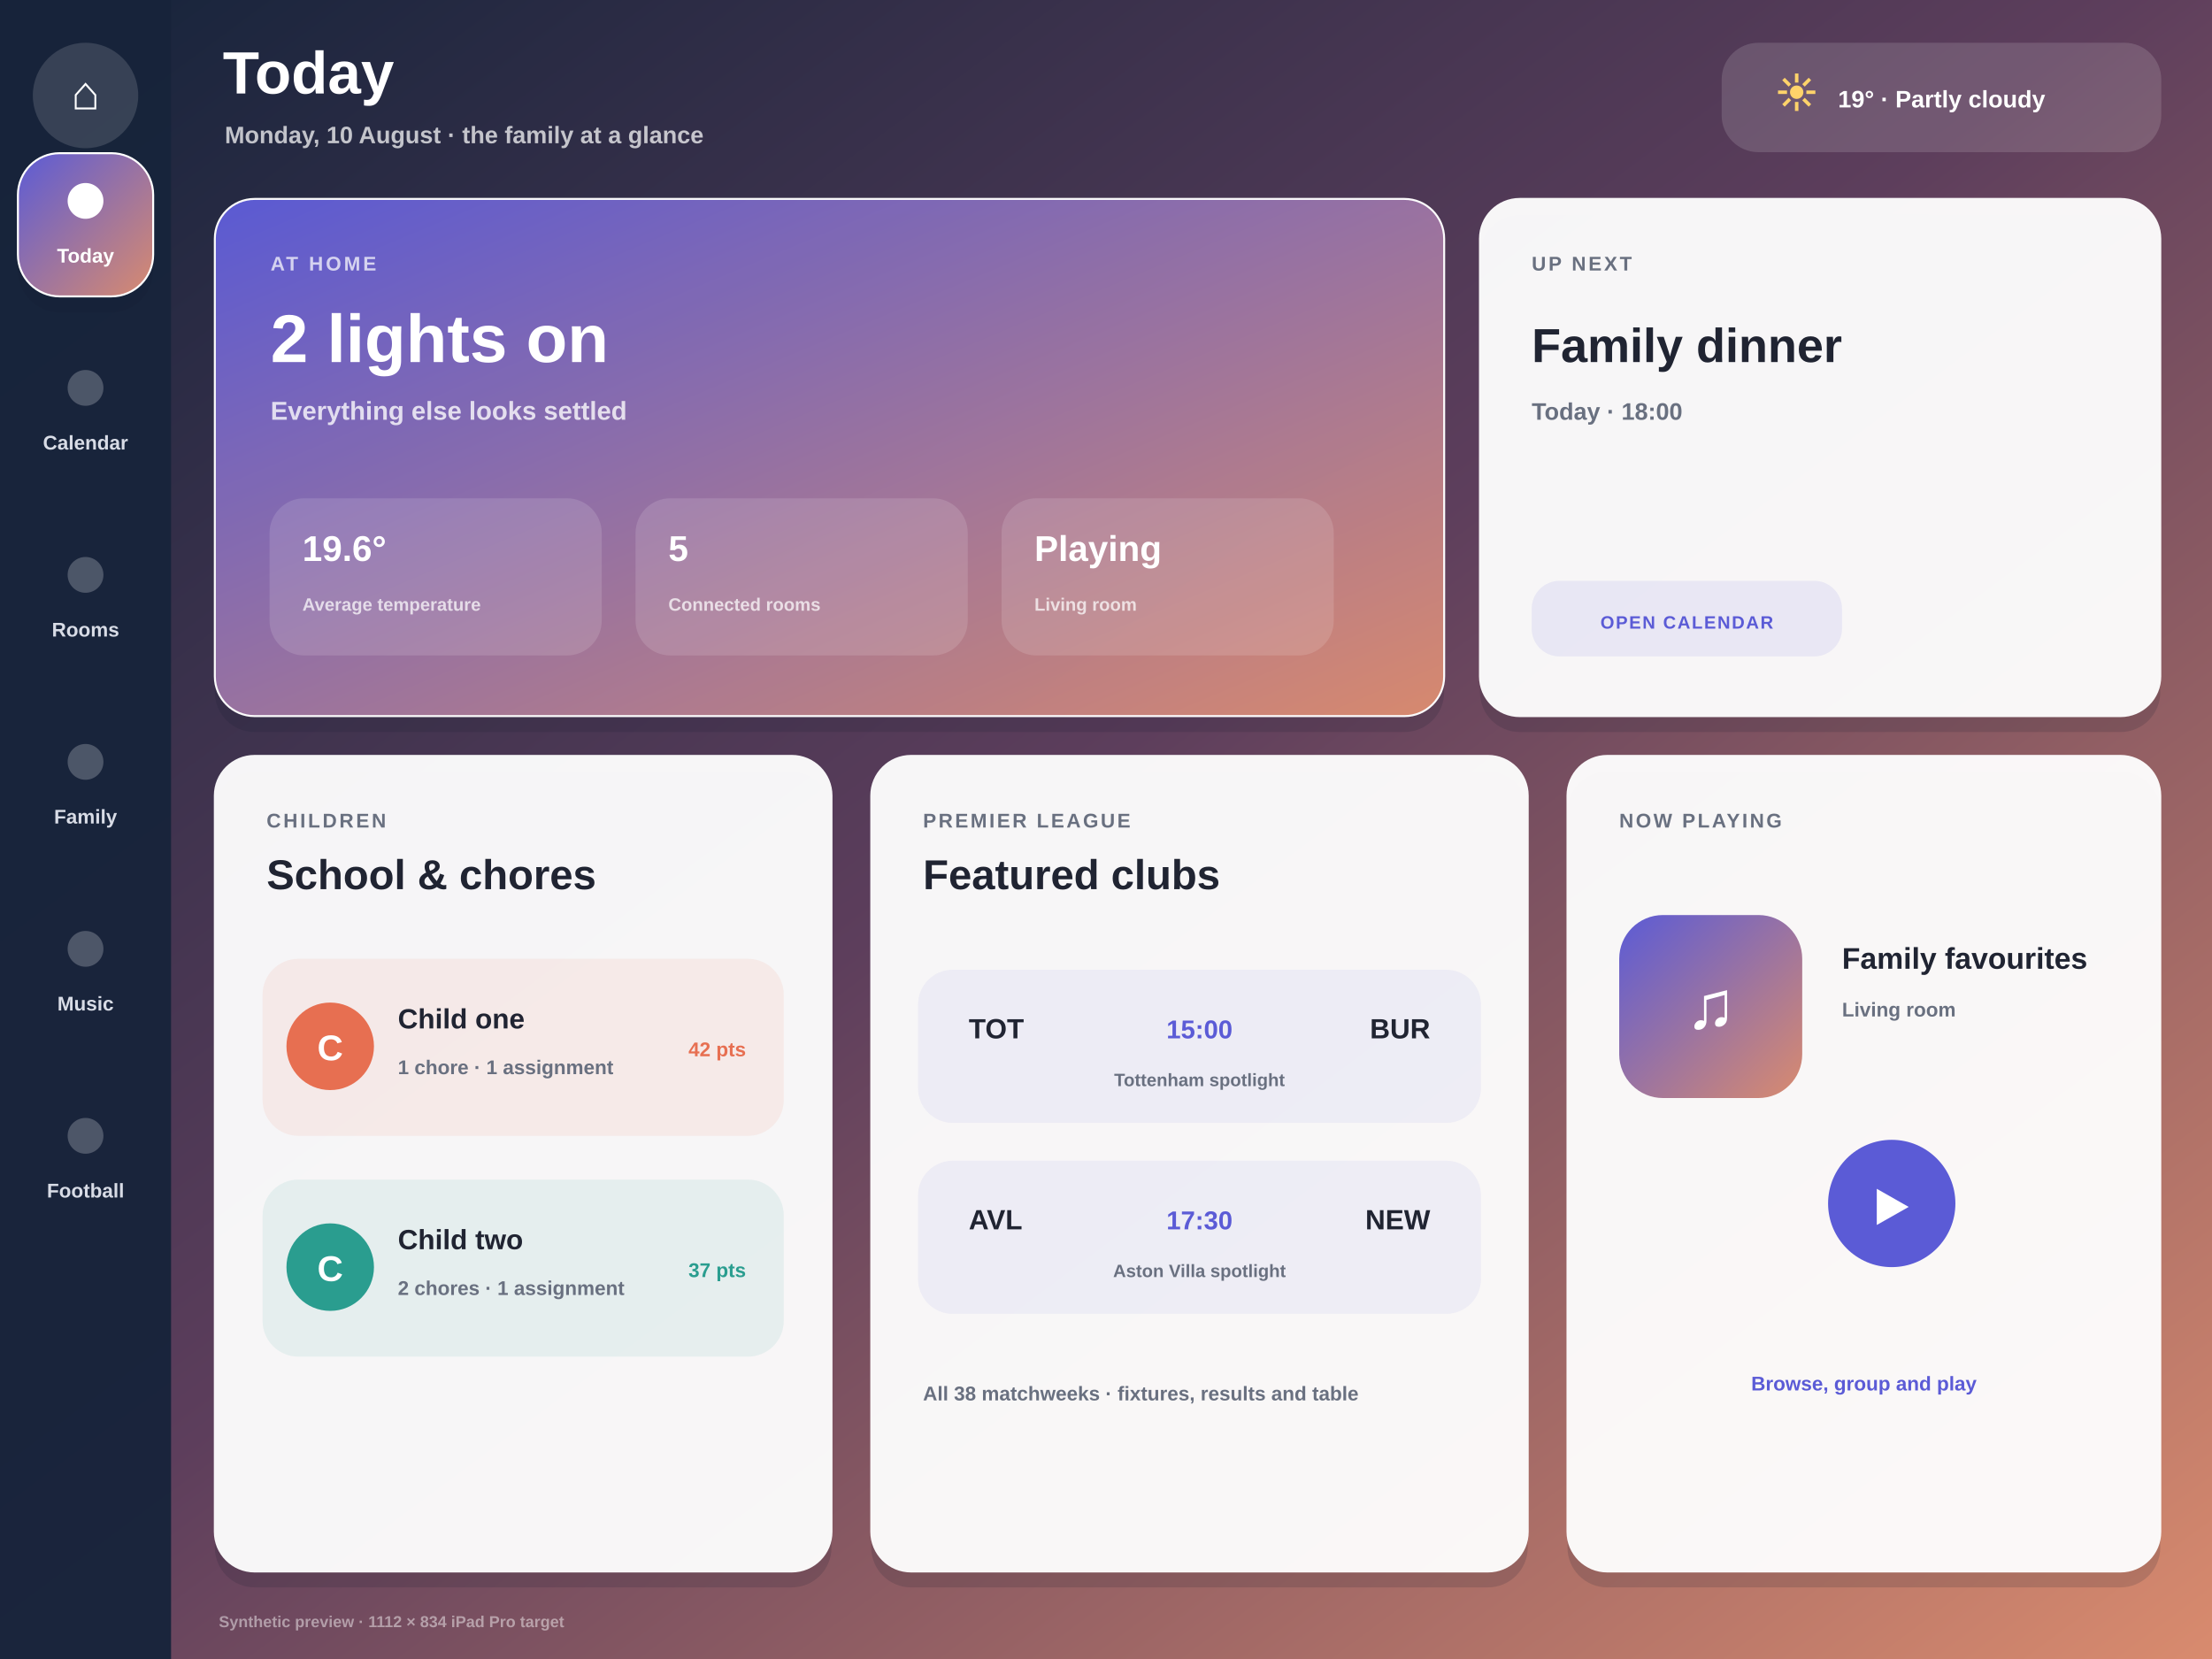
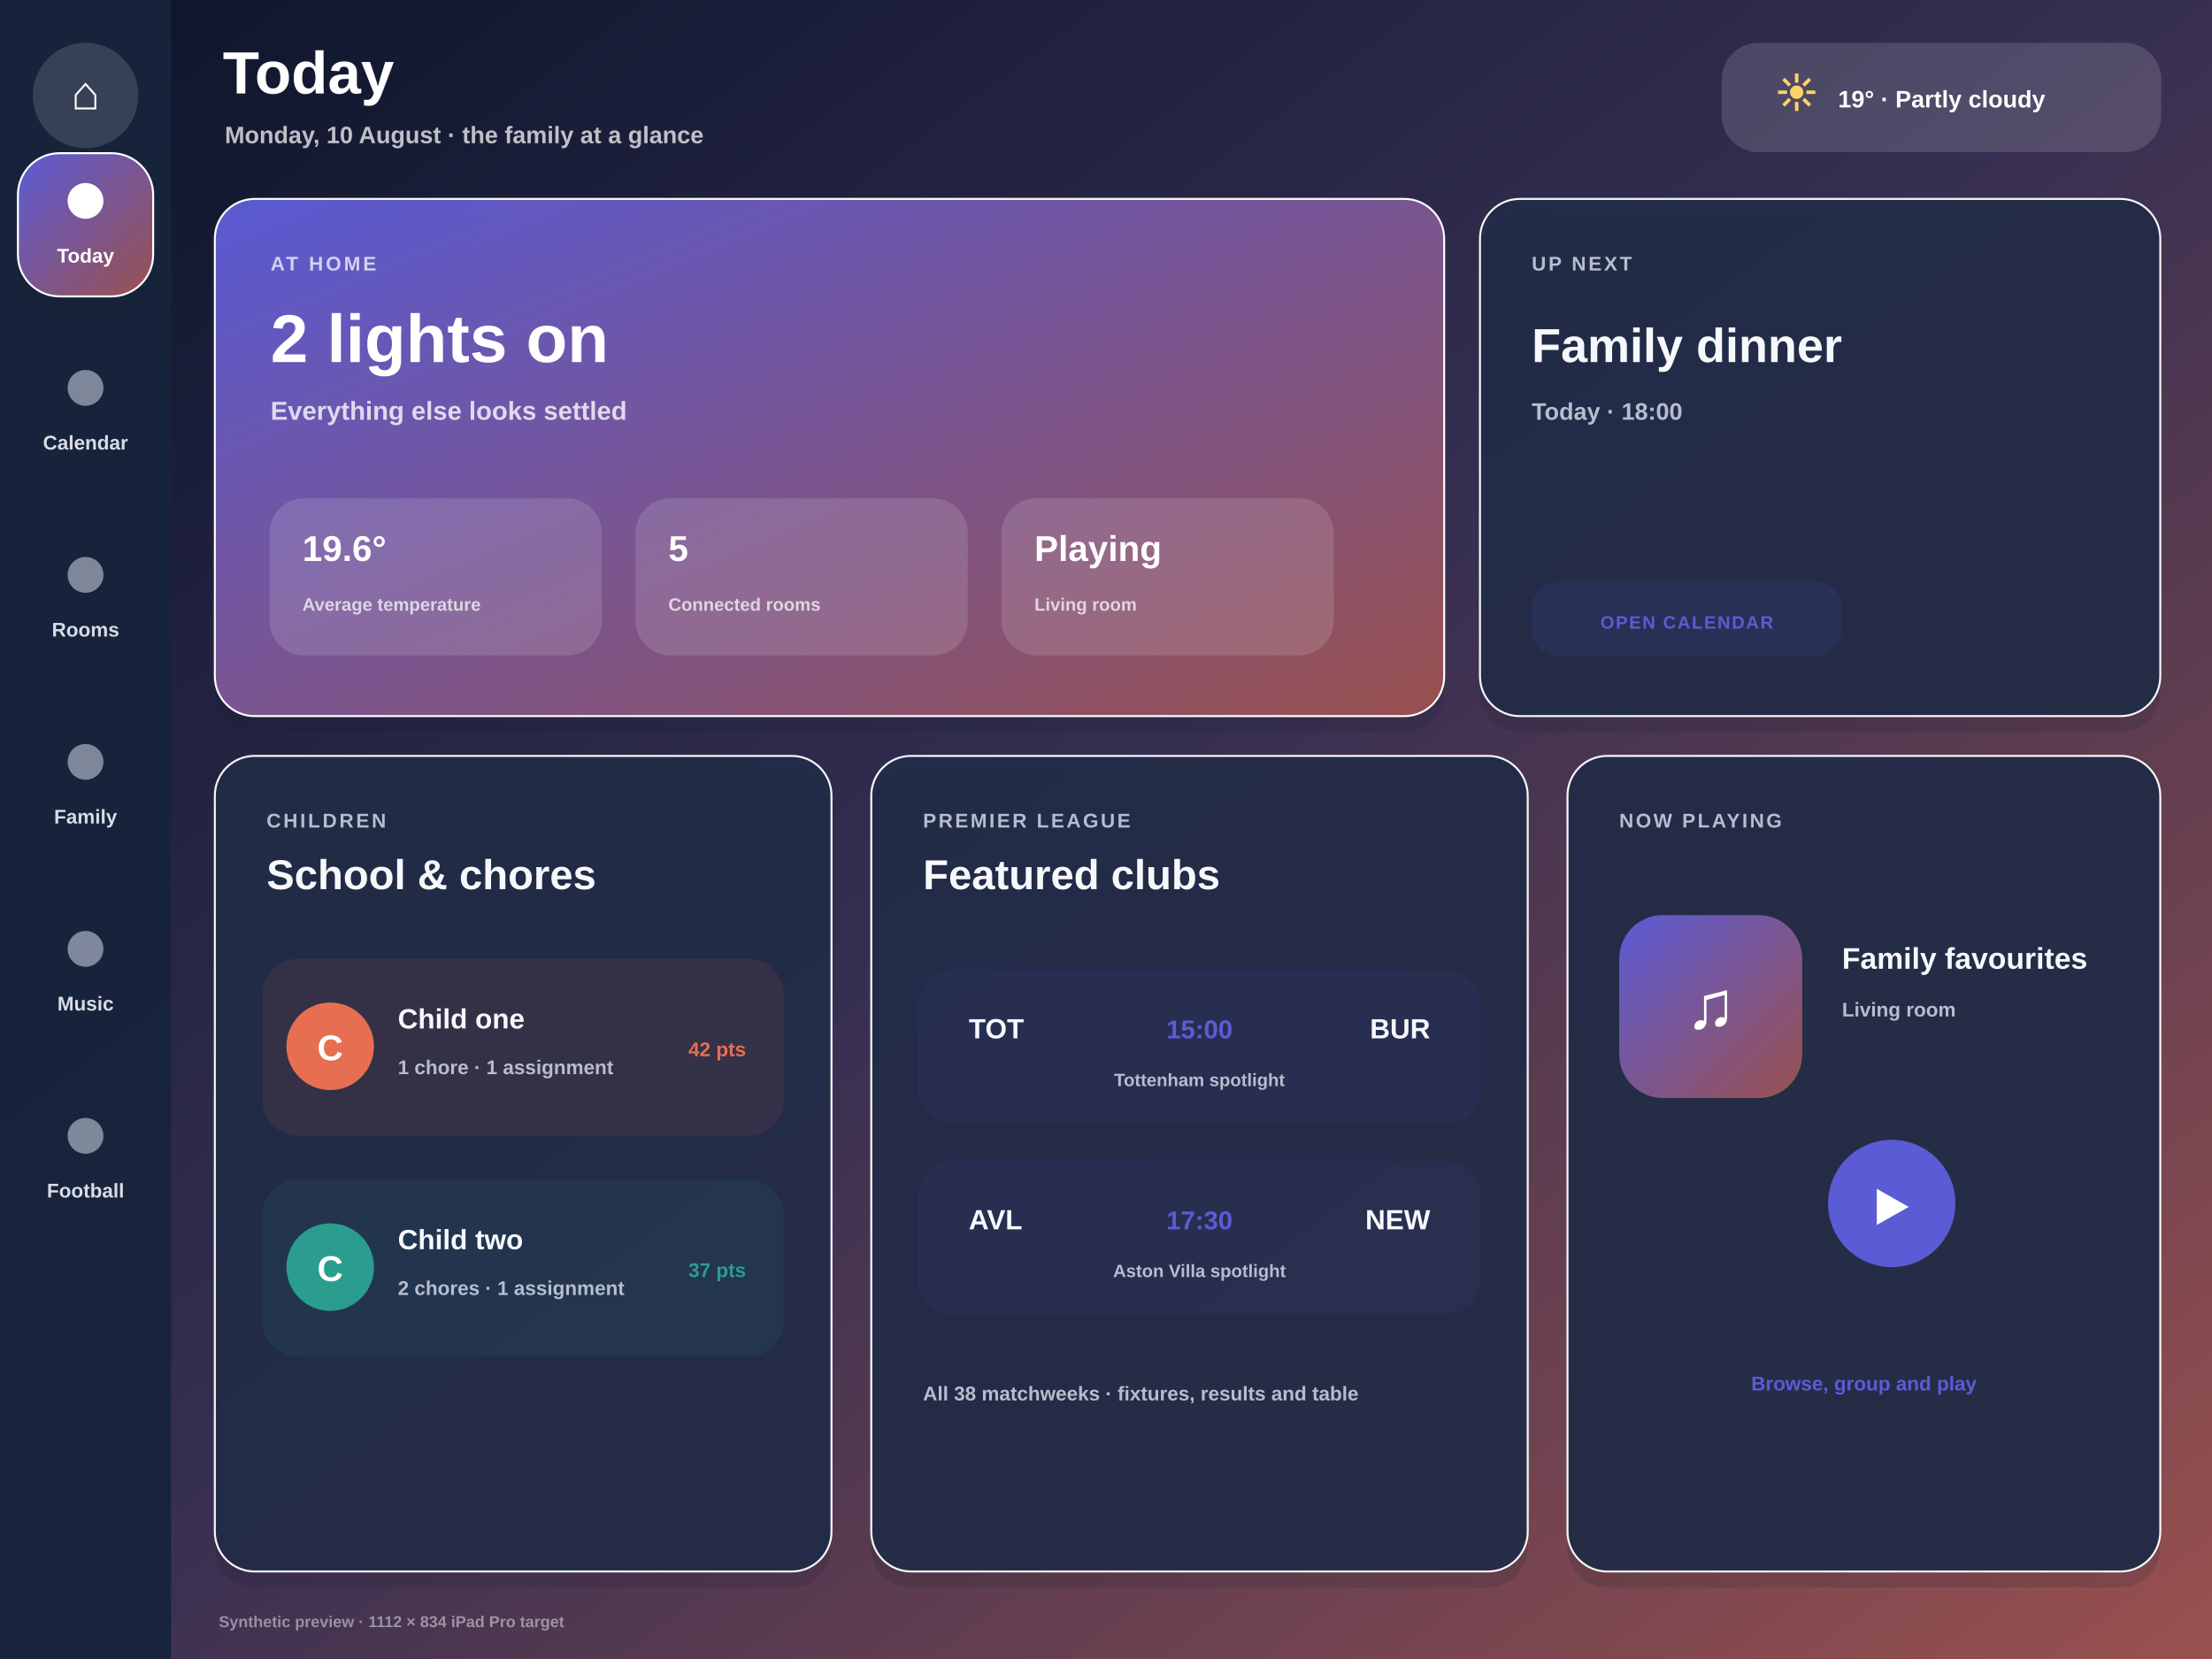
- <svg xmlns="http://www.w3.org/2000/svg" width="1112" height="834" viewBox="0 0 1112 834" role="img" aria-labelledby="title description">
+ <svg xmlns="http://www.w3.org/2000/svg" width="1112" height="834" viewBox="0 0 1112 834" color="#F7F8FC" role="img" aria-labelledby="title description">
  <style>text{font-family:-apple-system,BlinkMacSystemFont,"Segoe UI",Arial,sans-serif}</style>
  <defs>
    <linearGradient id="backdrop" x1="0" y1="0" x2="1" y2="1">
-       <stop offset="0" stop-color="#14233A" />
-       <stop offset="0.48" stop-color="#5D3E5C" />
-       <stop offset="1" stop-color="#D98B6E" />
+       <stop offset="0" stop-color="#0B1429" />
+       <stop offset="0.48" stop-color="#342E51" />
+       <stop offset="1" stop-color="#9A514F" />
    </linearGradient>
    <linearGradient id="hero" x1="0" y1="0" x2="1" y2="1">
      <stop offset="0" stop-color="#5B5BD6" />
-       <stop offset="1" stop-color="#D98B6E" />
+       <stop offset="1" stop-color="#9A514F" />
    </linearGradient>
  </defs>
  <rect x="0" y="0" width="1112" height="834" rx="0" fill="url(#backdrop)" stroke="none" opacity="1" />
  <rect x="0" y="0" width="86" height="834" rx="0" fill="#17233A" stroke="none" opacity="0.96" />
  <circle cx="43" cy="48" r="26" fill="#FFFFFF" stroke="#FFFFFF" stroke-width="1" opacity="0.14" />
  <text x="43" y="55" fill="#FFFFFF" font-size="24" font-weight="800" text-anchor="middle" opacity="1" letter-spacing="0">⌂</text>
  <rect x="9" y="85" width="68" height="72" rx="21" fill="#12182B" opacity="0.16" />
  <rect x="9" y="77" width="68" height="72" rx="21" fill="url(#hero)" stroke="#FFFFFF" opacity="1" />
  <circle cx="43" cy="101" r="9" fill="#FFFFFF" stroke="none" stroke-width="1" opacity="1" />
  <text x="43" y="132" fill="#FFFFFF" font-size="10" font-weight="700" text-anchor="middle" opacity="1" letter-spacing="0">Today</text>
-   <circle cx="43" cy="195" r="9" fill="#697080" stroke="none" stroke-width="1" opacity="0.65" />
+   <circle cx="43" cy="195" r="9" fill="#B6BDCE" stroke="none" stroke-width="1" opacity="0.65" />
  <text x="43" y="226" fill="#D8DCE6" font-size="10" font-weight="700" text-anchor="middle" opacity="1" letter-spacing="0">Calendar</text>
-   <circle cx="43" cy="289" r="9" fill="#697080" stroke="none" stroke-width="1" opacity="0.65" />
+   <circle cx="43" cy="289" r="9" fill="#B6BDCE" stroke="none" stroke-width="1" opacity="0.65" />
  <text x="43" y="320" fill="#D8DCE6" font-size="10" font-weight="700" text-anchor="middle" opacity="1" letter-spacing="0">Rooms</text>
-   <circle cx="43" cy="383" r="9" fill="#697080" stroke="none" stroke-width="1" opacity="0.65" />
+   <circle cx="43" cy="383" r="9" fill="#B6BDCE" stroke="none" stroke-width="1" opacity="0.65" />
  <text x="43" y="414" fill="#D8DCE6" font-size="10" font-weight="700" text-anchor="middle" opacity="1" letter-spacing="0">Family</text>
-   <circle cx="43" cy="477" r="9" fill="#697080" stroke="none" stroke-width="1" opacity="0.65" />
+   <circle cx="43" cy="477" r="9" fill="#B6BDCE" stroke="none" stroke-width="1" opacity="0.65" />
  <text x="43" y="508" fill="#D8DCE6" font-size="10" font-weight="700" text-anchor="middle" opacity="1" letter-spacing="0">Music</text>
-   <circle cx="43" cy="571" r="9" fill="#697080" stroke="none" stroke-width="1" opacity="0.65" />
+   <circle cx="43" cy="571" r="9" fill="#B6BDCE" stroke="none" stroke-width="1" opacity="0.65" />
  <text x="43" y="602" fill="#D8DCE6" font-size="10" font-weight="700" text-anchor="middle" opacity="1" letter-spacing="0">Football</text>
  <text x="112" y="47" fill="#FFFFFF" font-size="30" font-weight="800" text-anchor="start" opacity="1" letter-spacing="0">Today</text>
  <text x="113" y="72" fill="#FFFFFF" font-size="12" font-weight="650" text-anchor="start" opacity="0.72" letter-spacing="0">Monday, 10 August · the family at a glance</text>
  <rect x="866" y="22" width="220" height="54" rx="18" fill="#FFFFFF" stroke="#FFFFFF" opacity="0.14" />
  <text x="892" y="54" fill="#FFD36A" font-size="21" font-weight="800" text-anchor="start" opacity="1" letter-spacing="0">☀</text>
  <text x="924" y="54" fill="#FFFFFF" font-size="12" font-weight="700" text-anchor="start" opacity="1" letter-spacing="0">19° · Partly cloudy</text>
  <rect x="108" y="108" width="618" height="260" rx="20" fill="#12182B" opacity="0.16" />
  <rect x="108" y="100" width="618" height="260" rx="20" fill="url(#hero)" stroke="#FFFFFF" opacity="0.98" />
  <text x="136" y="136" fill="#FFFFFF" font-size="10" font-weight="800" text-anchor="start" opacity="0.72" letter-spacing="1.3">AT HOME</text>
  <text x="136" y="182" fill="#FFFFFF" font-size="34" font-weight="830" text-anchor="start" opacity="1" letter-spacing="0">2 lights on</text>
  <text x="136" y="211" fill="#FFFFFF" font-size="13" font-weight="650" text-anchor="start" opacity="0.78" letter-spacing="0">Everything else looks settled</text>
  <rect x="136" y="251" width="166" height="78" rx="17" fill="#FFFFFF" stroke="#FFFFFF" opacity="0.13" />
  <text x="152" y="282" fill="#FFFFFF" font-size="18" font-weight="800" text-anchor="start" opacity="1" letter-spacing="0">19.6°</text>
  <text x="152" y="307" fill="#FFFFFF" font-size="9" font-weight="650" text-anchor="start" opacity="0.72" letter-spacing="0">Average temperature</text>
  <rect x="320" y="251" width="166" height="78" rx="17" fill="#FFFFFF" stroke="#FFFFFF" opacity="0.13" />
  <text x="336" y="282" fill="#FFFFFF" font-size="18" font-weight="800" text-anchor="start" opacity="1" letter-spacing="0">5</text>
  <text x="336" y="307" fill="#FFFFFF" font-size="9" font-weight="650" text-anchor="start" opacity="0.72" letter-spacing="0">Connected rooms</text>
  <rect x="504" y="251" width="166" height="78" rx="17" fill="#FFFFFF" stroke="#FFFFFF" opacity="0.13" />
  <text x="520" y="282" fill="#FFFFFF" font-size="18" font-weight="800" text-anchor="start" opacity="1" letter-spacing="0">Playing</text>
  <text x="520" y="307" fill="#FFFFFF" font-size="9" font-weight="650" text-anchor="start" opacity="0.72" letter-spacing="0">Living room</text>
  <rect x="744" y="108" width="342" height="260" rx="20" fill="#12182B" opacity="0.16" />
-   <rect x="744" y="100" width="342" height="260" rx="20" fill="#FFFFFF" stroke="#FFFFFF" opacity="0.95" />
-   <text x="770" y="136" fill="#697080" font-size="10" font-weight="800" text-anchor="start" opacity="1" letter-spacing="1.2">UP NEXT</text>
-   <text x="770" y="182" fill="#202432" font-size="24" font-weight="820" text-anchor="start" opacity="1" letter-spacing="0">Family dinner</text>
-   <text x="770" y="211" fill="#697080" font-size="12" font-weight="650" text-anchor="start" opacity="1" letter-spacing="0">Today · 18:00</text>
+   <rect x="744" y="100" width="342" height="260" rx="20" fill="#222B46" stroke="#FFFFFF" opacity="0.95" />
+   <text x="770" y="136" fill="#B6BDCE" font-size="10" font-weight="800" text-anchor="start" opacity="1" letter-spacing="1.2">UP NEXT</text>
+   <text x="770" y="182" fill="currentColor" font-size="24" font-weight="820" text-anchor="start" opacity="1" letter-spacing="0">Family dinner</text>
+   <text x="770" y="211" fill="#B6BDCE" font-size="12" font-weight="650" text-anchor="start" opacity="1" letter-spacing="0">Today · 18:00</text>
  <rect x="770" y="292" width="156" height="38" rx="14" fill="#5B5BD6" stroke="none" opacity="0.1" />
  <text x="848" y="316" fill="#5B5BD6" font-size="9" font-weight="800" text-anchor="middle" opacity="1" letter-spacing="0.7">OPEN CALENDAR</text>
  <rect x="108" y="388" width="310" height="410" rx="20" fill="#12182B" opacity="0.16" />
-   <rect x="108" y="380" width="310" height="410" rx="20" fill="#FFFFFF" stroke="#FFFFFF" opacity="0.95" />
-   <text x="134" y="416" fill="#697080" font-size="10" font-weight="800" text-anchor="start" opacity="1" letter-spacing="1.2">CHILDREN</text>
-   <text x="134" y="447" fill="#202432" font-size="21" font-weight="820" text-anchor="start" opacity="1" letter-spacing="0">School &amp; chores</text>
+   <rect x="108" y="380" width="310" height="410" rx="20" fill="#222B46" stroke="#FFFFFF" opacity="0.95" />
+   <text x="134" y="416" fill="#B6BDCE" font-size="10" font-weight="800" text-anchor="start" opacity="1" letter-spacing="1.2">CHILDREN</text>
+   <text x="134" y="447" fill="currentColor" font-size="21" font-weight="820" text-anchor="start" opacity="1" letter-spacing="0">School &amp; chores</text>
  <rect x="132" y="482" width="262" height="89" rx="18" fill="#E76F51" stroke="none" opacity="0.09" />
  <circle cx="166" cy="526" r="22" fill="#E76F51" stroke="none" stroke-width="1" opacity="1" />
  <text x="166" y="533" fill="#FFFFFF" font-size="18" font-weight="820" text-anchor="middle" opacity="1" letter-spacing="0">C</text>
-   <text x="200" y="517" fill="#202432" font-size="14" font-weight="800" text-anchor="start" opacity="1" letter-spacing="0">Child one</text>
-   <text x="200" y="540" fill="#697080" font-size="10" font-weight="650" text-anchor="start" opacity="1" letter-spacing="0">1 chore · 1 assignment</text>
+   <text x="200" y="517" fill="currentColor" font-size="14" font-weight="800" text-anchor="start" opacity="1" letter-spacing="0">Child one</text>
+   <text x="200" y="540" fill="#B6BDCE" font-size="10" font-weight="650" text-anchor="start" opacity="1" letter-spacing="0">1 chore · 1 assignment</text>
  <text x="375" y="531" fill="#E76F51" font-size="10" font-weight="800" text-anchor="end" opacity="1" letter-spacing="0">42 pts</text>
  <rect x="132" y="593" width="262" height="89" rx="18" fill="#2A9D8F" stroke="none" opacity="0.09" />
  <circle cx="166" cy="637" r="22" fill="#2A9D8F" stroke="none" stroke-width="1" opacity="1" />
  <text x="166" y="644" fill="#FFFFFF" font-size="18" font-weight="820" text-anchor="middle" opacity="1" letter-spacing="0">C</text>
-   <text x="200" y="628" fill="#202432" font-size="14" font-weight="800" text-anchor="start" opacity="1" letter-spacing="0">Child two</text>
-   <text x="200" y="651" fill="#697080" font-size="10" font-weight="650" text-anchor="start" opacity="1" letter-spacing="0">2 chores · 1 assignment</text>
+   <text x="200" y="628" fill="currentColor" font-size="14" font-weight="800" text-anchor="start" opacity="1" letter-spacing="0">Child two</text>
+   <text x="200" y="651" fill="#B6BDCE" font-size="10" font-weight="650" text-anchor="start" opacity="1" letter-spacing="0">2 chores · 1 assignment</text>
  <text x="375" y="642" fill="#2A9D8F" font-size="10" font-weight="800" text-anchor="end" opacity="1" letter-spacing="0">37 pts</text>
  <rect x="438" y="388" width="330" height="410" rx="20" fill="#12182B" opacity="0.16" />
-   <rect x="438" y="380" width="330" height="410" rx="20" fill="#FFFFFF" stroke="#FFFFFF" opacity="0.95" />
-   <text x="464" y="416" fill="#697080" font-size="10" font-weight="800" text-anchor="start" opacity="1" letter-spacing="1.1">PREMIER LEAGUE</text>
-   <text x="464" y="447" fill="#202432" font-size="21" font-weight="820" text-anchor="start" opacity="1" letter-spacing="0">Featured clubs</text>
+   <rect x="438" y="380" width="330" height="410" rx="20" fill="#222B46" stroke="#FFFFFF" opacity="0.95" />
+   <text x="464" y="416" fill="#B6BDCE" font-size="10" font-weight="800" text-anchor="start" opacity="1" letter-spacing="1.1">PREMIER LEAGUE</text>
+   <text x="464" y="447" fill="currentColor" font-size="21" font-weight="820" text-anchor="start" opacity="1" letter-spacing="0">Featured clubs</text>
  <rect x="462" y="488" width="282" height="76" rx="17" fill="#5B5BD6" stroke="#5B5BD6" opacity="0.07" />
-   <text x="487" y="522" fill="#202432" font-size="14" font-weight="820" text-anchor="start" opacity="1" letter-spacing="0">TOT</text>
+   <text x="487" y="522" fill="currentColor" font-size="14" font-weight="820" text-anchor="start" opacity="1" letter-spacing="0">TOT</text>
  <text x="603" y="522" fill="#5B5BD6" font-size="13" font-weight="820" text-anchor="middle" opacity="1" letter-spacing="0">15:00</text>
-   <text x="719" y="522" fill="#202432" font-size="14" font-weight="820" text-anchor="end" opacity="1" letter-spacing="0">BUR</text>
-   <text x="603" y="546" fill="#697080" font-size="9" font-weight="650" text-anchor="middle" opacity="1" letter-spacing="0">Tottenham spotlight</text>
+   <text x="719" y="522" fill="currentColor" font-size="14" font-weight="820" text-anchor="end" opacity="1" letter-spacing="0">BUR</text>
+   <text x="603" y="546" fill="#B6BDCE" font-size="9" font-weight="650" text-anchor="middle" opacity="1" letter-spacing="0">Tottenham spotlight</text>
  <rect x="462" y="584" width="282" height="76" rx="17" fill="#5B5BD6" stroke="#5B5BD6" opacity="0.07" />
-   <text x="487" y="618" fill="#202432" font-size="14" font-weight="820" text-anchor="start" opacity="1" letter-spacing="0">AVL</text>
+   <text x="487" y="618" fill="currentColor" font-size="14" font-weight="820" text-anchor="start" opacity="1" letter-spacing="0">AVL</text>
  <text x="603" y="618" fill="#5B5BD6" font-size="13" font-weight="820" text-anchor="middle" opacity="1" letter-spacing="0">17:30</text>
-   <text x="719" y="618" fill="#202432" font-size="14" font-weight="820" text-anchor="end" opacity="1" letter-spacing="0">NEW</text>
-   <text x="603" y="642" fill="#697080" font-size="9" font-weight="650" text-anchor="middle" opacity="1" letter-spacing="0">Aston Villa spotlight</text>
-   <text x="464" y="704" fill="#697080" font-size="10" font-weight="650" text-anchor="start" opacity="1" letter-spacing="0">All 38 matchweeks · fixtures, results and table</text>
+   <text x="719" y="618" fill="currentColor" font-size="14" font-weight="820" text-anchor="end" opacity="1" letter-spacing="0">NEW</text>
+   <text x="603" y="642" fill="#B6BDCE" font-size="9" font-weight="650" text-anchor="middle" opacity="1" letter-spacing="0">Aston Villa spotlight</text>
+   <text x="464" y="704" fill="#B6BDCE" font-size="10" font-weight="650" text-anchor="start" opacity="1" letter-spacing="0">All 38 matchweeks · fixtures, results and table</text>
  <rect x="788" y="388" width="298" height="410" rx="20" fill="#12182B" opacity="0.16" />
-   <rect x="788" y="380" width="298" height="410" rx="20" fill="#FFFFFF" stroke="#FFFFFF" opacity="0.95" />
-   <text x="814" y="416" fill="#697080" font-size="10" font-weight="800" text-anchor="start" opacity="1" letter-spacing="1.1">NOW PLAYING</text>
+   <rect x="788" y="380" width="298" height="410" rx="20" fill="#222B46" stroke="#FFFFFF" opacity="0.95" />
+   <text x="814" y="416" fill="#B6BDCE" font-size="10" font-weight="800" text-anchor="start" opacity="1" letter-spacing="1.1">NOW PLAYING</text>
  <rect x="814" y="460" width="92" height="92" rx="22" fill="url(#hero)" stroke="none" opacity="1" />
  <text x="860" y="517" fill="#FFFFFF" font-size="34" font-weight="800" text-anchor="middle" opacity="1" letter-spacing="0">♫</text>
-   <text x="926" y="487" fill="#202432" font-size="15" font-weight="800" text-anchor="start" opacity="1" letter-spacing="0">Family favourites</text>
-   <text x="926" y="511" fill="#697080" font-size="10" font-weight="650" text-anchor="start" opacity="1" letter-spacing="0">Living room</text>
+   <text x="926" y="487" fill="currentColor" font-size="15" font-weight="800" text-anchor="start" opacity="1" letter-spacing="0">Family favourites</text>
+   <text x="926" y="511" fill="#B6BDCE" font-size="10" font-weight="650" text-anchor="start" opacity="1" letter-spacing="0">Living room</text>
  <circle cx="951" cy="605" r="32" fill="#5B5BD6" stroke="none" stroke-width="1" opacity="1" />
  <text x="951" y="614" fill="#FFFFFF" font-size="20" font-weight="800" text-anchor="middle" opacity="1" letter-spacing="0">▶</text>
  <text x="937" y="699" fill="#5B5BD6" font-size="10" font-weight="700" text-anchor="middle" opacity="1" letter-spacing="0">Browse, group and play</text>
  <text x="110" y="818" fill="#FFFFFF" font-size="8" font-weight="650" text-anchor="start" opacity="0.46" letter-spacing="0">Synthetic preview · 1112 × 834 iPad Pro target</text>
</svg>
